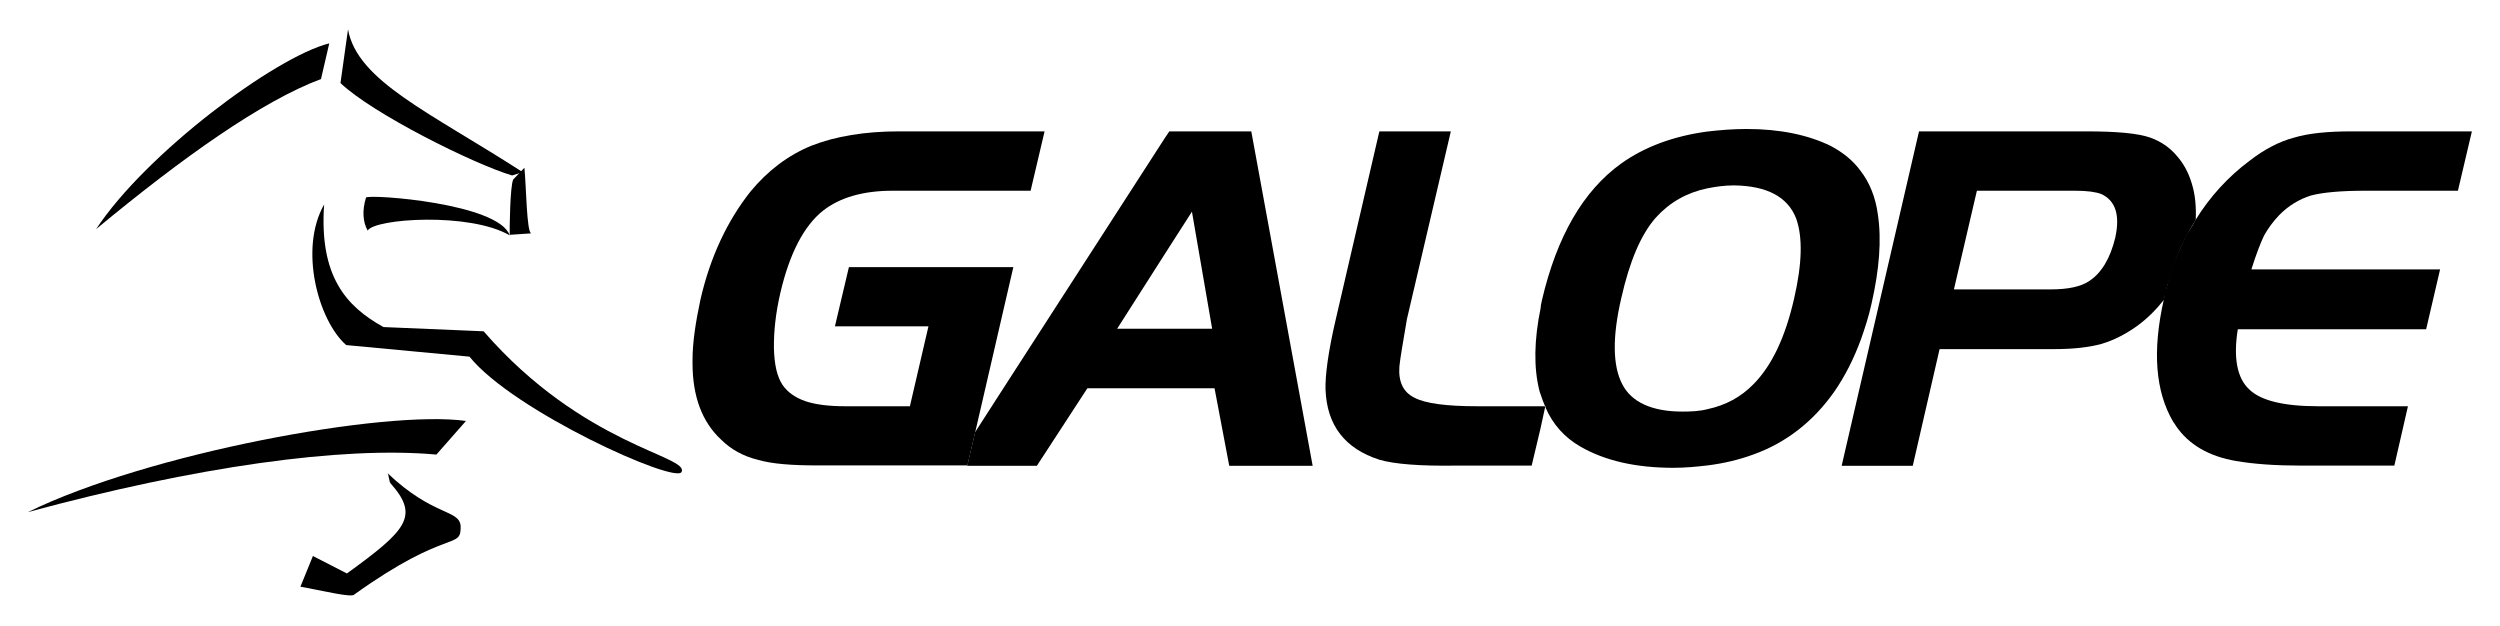
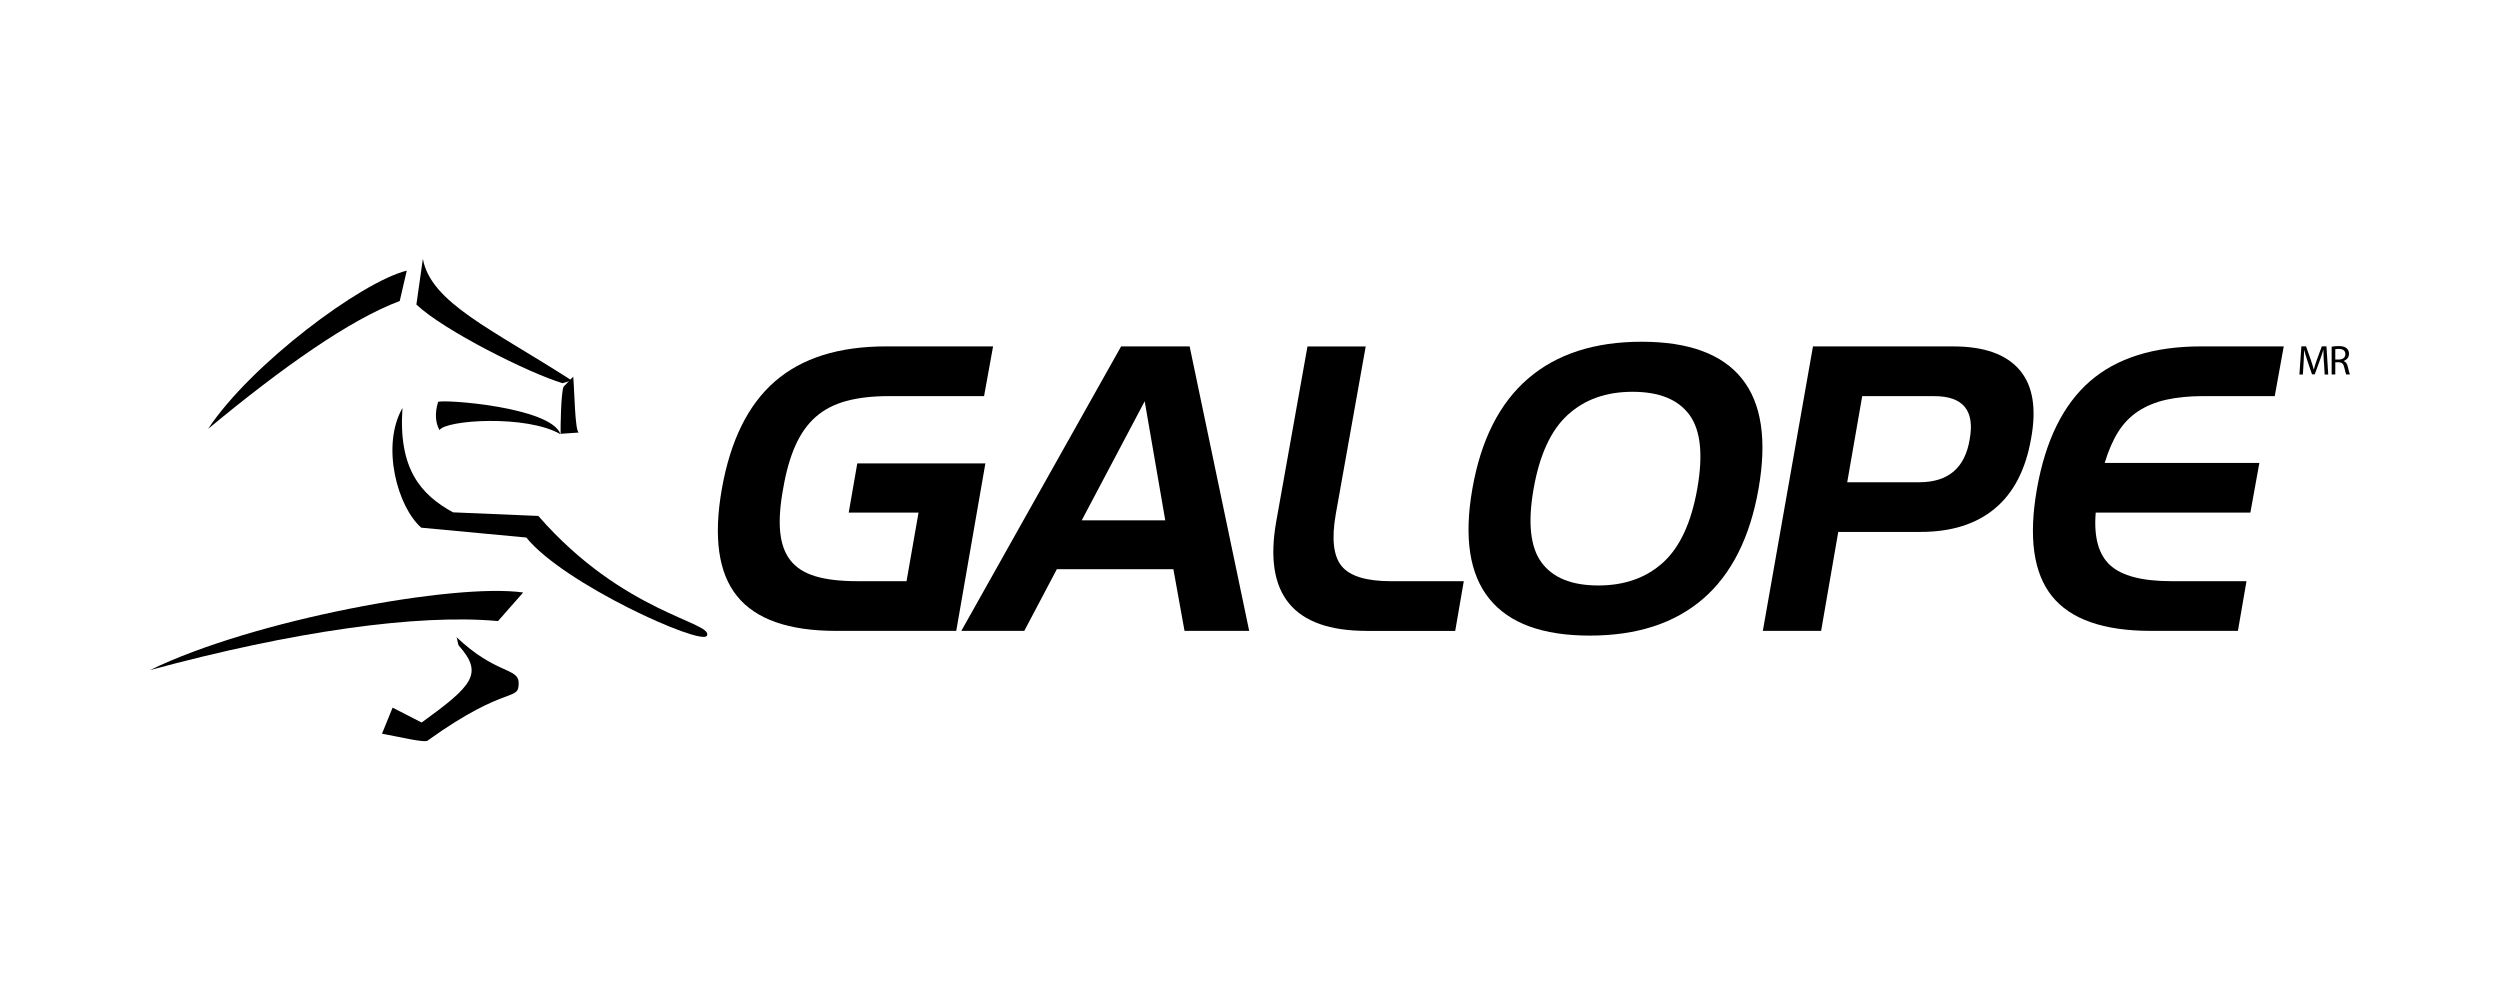
- <svg xmlns="http://www.w3.org/2000/svg" version="1.1" id="Capa_1" x="0px" y="0px" viewBox="0 0 1360.6 340.2" style="enable-background:new 0 0 1360.6 340.2;" xml:space="preserve" preserveAspectRatio="xMidYMid meet">
+ <svg xmlns="http://www.w3.org/2000/svg" id="Capa_1" version="1.1" viewBox="0 0 708.66 283.46" preserveAspectRatio="xMidYMid meet">
  <style>
-       @keyframes fadeIn {
-         from { opacity: 0; }
-         to { opacity: 1; }
-       }
- 
-           #element-0 {
-             animation: fade-in 4.8s ease-in 0.7s infinite alternate forwards;
-           }
-         
-       @keyframes fadeIn {
-         from { opacity: 0; }
-         to { opacity: 1; }
-       }
- 
-           #element-0 {
-             animation: fade-in 1s ease 0s 1 normal forwards;
-           }
-         
-       @keyframes fadeIn {
-         from { opacity: 0; }
-         to { opacity: 1; }
-       }
- 
-           #element-0 {
-             animation: fade-in 1s ease 0s 1 normal forwards;
-           }
-         
-       @keyframes fadeIn {
-         from { opacity: 0; }
-         to { opacity: 1; }
-       }
- 
-           #element-0 {
-             animation: fade-in 1s ease 0s 1 normal forwards;
-           }
-         
-       @keyframes slideInLeft {
-         from { transform: translateX(-100%); opacity: 0; }
-         to { transform: translateX(0); opacity: 1; }
-       }
- 
-           #element-0 {
-             animation: slide-in-left 1s ease 0s 1 normal forwards;
-           }
-         
-       @keyframes slideInLeft {
-         from { transform: translateX(-100%); opacity: 0; }
-         to { transform: translateX(0); opacity: 1; }
-       }
- 
-           #element-0 {
-             animation: slide-in-left 1s ease 0s 1 normal forwards;
-           }
-         
-       @keyframes zoomIn {
-         from { transform: scale(0); opacity: 0; }
-         to { transform: scale(1); opacity: 1; }
-       }
- 
-           #element-0 {
-             animation: zoom-in 1s ease 0s 1 normal forwards;
-           }
-         
-       @keyframes slideInRight {
-         from { transform: translateX(100%); opacity: 0; }
-         to { transform: translateX(0); opacity: 1; }
-       }
- 
-           #element-0 {
-             animation: slide-in-right 1s ease 0s 1 normal forwards;
-           }
-         
-       @keyframes fadeIn {
-         from { opacity: 0; }
-         to { opacity: 1; }
-       }
- 
-           #element-0 {
-             animation: fade-in 1s ease 0s 1 normal forwards;
-           }
-         
-       @keyframes fadeIn {
-         from { opacity: 0; }
-         to { opacity: 1; }
-       }
- 
-           #element-0 {
-             animation: fade-in 1s ease 0s 1 normal forwards;
-           }
-         
-       @keyframes fadeIn {
-         from { opacity: 0; }
-         to { opacity: 1; }
-       }
- 
-           #element-0 {
-             animation: fade-in 1s ease 0s 1 normal forwards;
-           }
-         
-       @keyframes bounceIn {
-         0% { transform: scale(0); opacity: 0; }
-         50% { transform: scale(1.2); }
-         100% { transform: scale(1); opacity: 1; }
-       }
- 
-           #element-0 {
-             animation: bounce-in 1s ease 0s 1 normal forwards;
-           }
-         
      @keyframes pulse {
        0%, 100% { transform: scale(1); }
        50% { transform: scale(1.05); }
      }

          #element-0 {
            animation: pulse 1s ease 0s 1 normal forwards;
          }
        
-       @keyframes shake {
-         0%, 100% { transform: translateX(0); }
-         25% { transform: translateX(-10px); }
-         75% { transform: translateX(10px); }
+       @keyframes pulse {
+         0%, 100% { transform: scale(1); }
+         50% { transform: scale(1.05); }
      }

-           #element-0 {
-             animation: shake 1s ease 0s 1 normal forwards;
+           #element-1 {
+             animation: pulse 1s ease 0s 1 normal forwards;
          }
        
-       @keyframes rotate {
-         from { transform: rotate(0deg); }
-         to { transform: rotate(360deg); }
+       @keyframes pulse {
+         0%, 100% { transform: scale(1); }
+         50% { transform: scale(1.05); }
      }

-           #element-0 {
-             animation: rotate 1s ease 0s 1 normal forwards;
+           #element-2 {
+             animation: pulse 1s ease 0s 1 normal forwards;
          }
        
-       @keyframes fadeOut {
-         from { opacity: 1; }
-         to { opacity: 0; }
+       @keyframes pulse {
+         0%, 100% { transform: scale(1); }
+         50% { transform: scale(1.05); }
      }

-           #element-0 {
-             animation: fade-out 1s ease 0s 1 normal forwards;
+           #element-3 {
+             animation: pulse 1s ease 0s 1 normal forwards;
          }
        
-       @keyframes fadeIn {
-         from { opacity: 0; }
-         to { opacity: 1; }
+       @keyframes pulse {
+         0%, 100% { transform: scale(1); }
+         50% { transform: scale(1.05); }
      }

-           #element-0 {
-             animation: fade-in 1s ease 0s 1 normal forwards;
+           #element-4 {
+             animation: pulse 1s ease 0s 1 normal forwards;
          }
        
-       @keyframes fadeIn {
-         from { opacity: 0; }
-         to { opacity: 1; }
+       @keyframes pulse {
+         0%, 100% { transform: scale(1); }
+         50% { transform: scale(1.05); }
      }

-           #element-0 {
-             animation: fade-in 1s ease 0s 1 normal forwards;
+           #element-5 {
+             animation: pulse 1s ease 0s 1 normal forwards;
          }
        
-       @keyframes fadeIn {
-         from { opacity: 0; }
-         to { opacity: 1; }
+       @keyframes pulse {
+         0%, 100% { transform: scale(1); }
+         50% { transform: scale(1.05); }
      }

-           #element-0 {
-             animation: fade-in 1s ease 0s 1 normal forwards;
+           #element-6 {
+             animation: pulse 1s ease 0s 1 normal forwards;
          }
        
-       @keyframes fadeIn {
-         from { opacity: 0; }
-         to { opacity: 1; }
+       @keyframes pulse {
+         0%, 100% { transform: scale(1); }
+         50% { transform: scale(1.05); }
      }

-           #element-0 {
-             animation: fade-in 1s ease 0s 1 normal forwards;
+           #element-7 {
+             animation: pulse 1s ease 0s 1 normal forwards;
          }
        
-       @keyframes slideInLeft {
-         from { transform: translateX(-100%); opacity: 0; }
-         to { transform: translateX(0); opacity: 1; }
+       @keyframes pulse {
+         0%, 100% { transform: scale(1); }
+         50% { transform: scale(1.05); }
      }

-           #element-0 {
-             animation: slide-in-left 1s ease 0s 1 normal forwards;
+           #element-8 {
+             animation: pulse 1s ease 0s 1 normal forwards;
          }
        
-       @keyframes slideInLeft {
-         from { transform: translateX(-100%); opacity: 0; }
-         to { transform: translateX(0); opacity: 1; }
+       @keyframes pulse {
+         0%, 100% { transform: scale(1); }
+         50% { transform: scale(1.05); }
      }

-           #element-0 {
-             animation: slide-in-left 1s ease 0s 1 normal forwards;
+           #element-9 {
+             animation: pulse 1s ease 0s 1 normal forwards;
          }
        
-       @keyframes fadeIn {
-         from { opacity: 0; }
-         to { opacity: 1; }
+       @keyframes pulse {
+         0%, 100% { transform: scale(1); }
+         50% { transform: scale(1.05); }
      }

-           #element-0 {
-             animation: fade-in 1s ease 0s 1 normal forwards;
+           #element-10 {
+             animation: pulse 1s ease 0s 1 normal forwards;
          }
        
-       @keyframes fadeIn {
-         from { opacity: 0; }
-         to { opacity: 1; }
+       @keyframes pulse {
+         0%, 100% { transform: scale(1); }
+         50% { transform: scale(1.05); }
      }

-           #element-0 {
-             animation: fade-in 1s ease 0s 1 normal forwards;
+           #element-11 {
+             animation: pulse 1s ease 0s 1 normal forwards;
          }
        
-       @keyframes fadeIn {
-         from { opacity: 0; }
-         to { opacity: 1; }
+       @keyframes pulse {
+         0%, 100% { transform: scale(1); }
+         50% { transform: scale(1.05); }
      }

-           #element-0 {
-             animation: fade-in 1s ease 0s 1 normal forwards;
+           #element-12 {
+             animation: pulse 1s ease 0s 1 normal forwards;
          }
        
-       @keyframes fadeIn {
-         from { opacity: 0; }
-         to { opacity: 1; }
+       @keyframes pulse {
+         0%, 100% { transform: scale(1); }
+         50% { transform: scale(1.05); }
      }

-           #element-0 {
-             animation: fade-in 1s ease 0s 1 normal forwards;
+           #element-13 {
+             animation: pulse 1s ease 0s 1 normal forwards;
          }
        
-       @keyframes fadeIn {
-         from { opacity: 0; }
-         to { opacity: 1; }
+       @keyframes pulse {
+         0%, 100% { transform: scale(1); }
+         50% { transform: scale(1.05); }
      }

-           #element-0 {
-             animation: fade-in 1s ease 0s 1 normal forwards;
+           #element-14 {
+             animation: pulse 1s ease 0s 1 normal forwards;
          }
        
-       @keyframes fadeIn {
-         from { opacity: 0; }
-         to { opacity: 1; }
+       @keyframes pulse {
+         0%, 100% { transform: scale(1); }
+         50% { transform: scale(1.05); }
      }

-           #element-0 {
-             animation: fade-in 1s ease 0s 1 normal forwards;
+           #element-15 {
+             animation: pulse 1s ease 0s 1 normal forwards;
          }
        
-       @keyframes slideInLeft {
-         from { transform: translateX(-100%); opacity: 0; }
-         to { transform: translateX(0); opacity: 1; }
+       @keyframes pulse {
+         0%, 100% { transform: scale(1); }
+         50% { transform: scale(1.05); }
      }

-           #element-0 {
-             animation: slide-in-left 1s ease 0s 1 normal forwards;
+           #element-16 {
+             animation: pulse 1s ease 0s 1 normal forwards;
          }
        
-       @keyframes slideInLeft {
-         from { transform: translateX(-100%); opacity: 0; }
-         to { transform: translateX(0); opacity: 1; }
+       @keyframes pulse {
+         0%, 100% { transform: scale(1); }
+         50% { transform: scale(1.05); }
      }

-           #element-0 {
-             animation: slide-in-left 1s ease 0s 1 normal forwards;
-           }
-         
-       @keyframes fadeIn {
-         from { opacity: 0; }
-         to { opacity: 1; }
-       }
- 
-           #element-0 {
-             animation: fade-in 1s ease 0s 1 normal forwards;
+           #element-17 {
+             animation: pulse 1s ease 0s 1 normal forwards;
          }
        </style>
+   <defs>
+     
+   </defs>
  <g id="element-0">
-     <path class="st0" d="M253.6,229.1l-16.1,18.3c-51.5-4.7-131.4,6.7-222.3,31.3C80.7,246.6,209.7,222.9,253.6,229.1" id="element-1" />
-     <path class="st0" d="M250.7,286.2c-0.8-9-15.1-5.2-39.8-28.7c0.8,1.1,0.8,4.7,1.7,5.6c15.8,17.8,8.8,25.4-23.8,49l-18.5-9.5 l-6.8,16.7c10.5,1.8,28.3,6.3,29.4,4.2C244,286.9,251.1,299.7,250.7,286.2" id="element-2" />
-     <path class="st0" d="M185.3,45.2l4.1-29.2c5.1,28.1,44.2,44.9,95.1,77.7l-5.8,1.8C257.6,89.2,202.7,61.8,185.3,45.2" id="element-3" />
-     <path class="st0" d="M208.7,178l54.5,2.3c54.3,62.5,112.3,67.8,107.7,76.6c-3.4,6.5-91.5-33.1-115.4-62.8l-67.1-6.3 c-15.2-13.4-25.8-52.3-12-76.5C173.7,150.3,188.3,166.7,208.7,178" id="element-4" />
-     <path class="st0" d="M1018.6,165.1c4.2-18.5,5.5-34.6,3.4-48.4c-1.2-9.2-4.5-17.4-9.4-23.7c-4-5.5-9.5-10-16.1-13.5 c-12.4-6.1-27.8-9.3-45.9-9.3c-7.5,0-14.7,0.6-21.5,1.4c-18.5,2.5-34.2,8.4-46.8,17.4c-20.7,14.9-35,39.7-43.1,74.3 c-0.2,1.4-0.7,2.7-0.7,4.2c-3.6,17.6-3.9,32.7-0.6,45.5c0.2,0.5,0.4,1.3,0.6,1.7c0.7,2.3,1.5,4.3,2.4,6.4h0.3l-0.1,0.6 c4,9.3,10.4,16.4,19.1,21.4c13.4,7.7,30.2,11.5,50.6,11.5c6.4,0,12.6-0.6,18.5-1.3c8.9-1.1,17.2-3.1,25.1-6 c17.5-6.3,32.3-17.7,43.8-34c5.9-8.5,10.7-18,14.6-28.6C1015,178.5,1017.1,172,1018.6,165.1 M976.4,162.6 c-4.8,21-12.1,36.4-22.1,46.5c-6.7,6.9-15.1,11.5-25.1,13.6c-4.2,1.1-8.8,1.3-13.6,1.3c-16.5,0-27.7-5.1-32.7-14.9 c-5.2-9.9-5.5-25.6-0.5-47c4.5-19.9,10.7-34.6,18.8-43.7c7.5-8.3,16.9-13.6,28-15.9c4.6-0.9,9.3-1.6,14.4-1.6 c18,0.2,29.3,6.2,33.9,17.9C981.2,129.1,980.8,143.5,976.4,162.6" id="element-5" />
-     <path class="st0" d="M636.4,71.5l-2.5,3.7L543.7,215l-13,20.2l-4.3,18.3h17.3h20.6l27.5-42.2H634h27l8,42.2h45.4L681,71.5H636.4z M634,178.9H608l25.9-40.6l14.8-23.1l11,63.7H634z" id="element-6" />
-     <path class="st0" d="M551.5,145.4h-7.8H462l-7.6,32.2h50.9l-10.1,43.5h-35c-9.2,0-16.4-0.9-22-2.8c-5.6-2-9.6-4.9-12.3-8.8 c-3-4.5-4.5-11.1-4.7-20.1c-0.1-8.8,0.9-18.8,3.5-30c5-21.5,12.9-36.6,23.3-44.8c9.1-7.1,21.7-10.8,37.8-10.8h57.9h17.2l7.6-32.3 h-24.8h-54.6c-18.5,0-34.5,2.7-47.5,7.8c-12.7,5.2-23.8,13.6-33.2,25c-12.4,15.7-21.8,35.2-27.2,58.8c-2.6,12.3-4.3,23.1-4.3,32.9 v1.6c0,18.3,5.3,32.2,15.6,41.7c5.3,5.3,12.1,9,19.8,10.9c7.8,2.3,18.6,3.1,32.9,3.1h81.3l4.3-18.3l13-56.3L551.5,145.4z" id="element-7" />
-     <path class="st0" d="M1240.4,117.1c5.1-5.2,11-8.7,17.3-10.7c6.5-1.7,16.3-2.6,29.8-2.6h50.2l7.6-32.3h-65.6 c-12.7,0-23.2,1-31.2,3.4c-8.2,2.2-16.2,6.4-24.2,12.6c-11.8,8.8-21.6,19.6-29.4,32.2c-1.3,2.9-3.8,5.9-5.5,9.3 c-3.3,7.2-6.4,13.4-8.7,21.4c-0.5,1.5-1.1,4.1-1.5,6.1c-1.3,2.3-1.2,4.8-1.6,6.7c-6.3,28-4.5,49.9,5.1,66.3 c0.6,0.8,1.2,1.6,1.6,2.4c7,10.2,18,16.5,32.7,19c9.9,1.7,21.7,2.5,35.4,2.5h50.7l7.4-32.3h-48.8c-18.6,0-31.3-3-37.6-9.2 c-6.6-6.1-8.7-17.2-6.2-32.7h102.5l7.6-32.6h-102.7c2.7-8.6,5.2-14.9,6.9-18.4C1234.3,124.4,1237,120.7,1240.4,117.1" id="element-8" />
-     <path class="st0" d="M838.5,221.1h-34.5c-16.8,0-28.3-1.5-34.3-4.7c-6-3-8.7-8.6-8.1-16.9c0.4-4.2,1.9-12.9,4.1-25.8l23.9-102.2 h-38.9l-23.7,102.2c-4.2,17.9-5.8,30.7-5.6,38.2c0.7,19.6,10.6,32.3,29.3,38.3c8.3,2.4,22.2,3.5,41.9,3.2h41l4.8-20.2l2.5-11.5 c0-0.2-0.1-0.4-0.2-0.6H838.5z" id="element-9" />
-     <path class="st0" d="M1184.6,140.2c3-7.5,6.4-14.2,10.4-20.5c0.3-7-0.2-13.7-2.2-20c-1.8-6-4.6-11-8.2-15 c-3.7-4.4-8.7-7.8-14.3-9.8c-6.9-2.4-18.4-3.4-35-3.4h-27.6h-63.3l-31.9,137.9l-10.2,44.1h10.2h28.5l14.6-63.5h52h10.5 c10.4,0,18.9-1,25.5-2.8c6.5-1.9,13.1-5.2,19.5-9.8c5.5-4,10.1-8.6,14.6-14.2c0.1-0.6,0.1-1.2,0.4-1.8 C1179.8,153.9,1182.1,146.7,1184.6,140.2 M1151.2,129.4c-2.7,11.1-7.4,19.1-14.1,23.5c-4.5,3.1-11.6,4.6-21,4.6h-8.3h-44.4 l12.5-53.7h31.9h21.6c6.7,0,11.3,0.7,14.2,1.8C1151.4,109.2,1153.9,117.1,1151.2,129.4" id="element-10" />
-     <path class="st0" d="M179.2,23.6L174.7,43c-32,12-75,42.4-122.4,81.7C79.5,83.4,149.9,30.9,179.2,23.6" id="element-11" />
-     <path class="st0" d="M289.1,127l-11.7,0.8c-0.1-3.2,0.2-26.5,1.9-30.1l6.1-6.4C286.4,101.1,286.6,126.3,289.1,127" id="element-12" />
-     <path class="st0" d="M200.1,125.5c-2.6-4.7-3.1-10.8-0.9-18c2.3-1.9,72.2,3.1,78.2,20.6C255.7,115.4,203.8,118.9,200.1,125.5" id="element-13" />
+     <path class="st0" d="M148.31,167.94l-7.14,8.11c-22.87-2.09-58.31,2.97-98.65,13.9,29.07-14.23,86.34-24.78,105.79-22" id="element-1" />
+     <path class="st0" d="M147.02,193.29c-.35-4-6.72-2.32-17.68-12.74.37.48.37,2.09.75,2.5,7.02,7.92,3.9,11.28-10.57,21.76l-8.23-4.22-3.01,7.39c4.68.82,12.54,2.78,13.02,1.88,22.76-16.3,25.93-10.62,25.71-16.57" id="element-2" />
+     <path class="st0" d="M118.03,86.33l1.84-12.96c2.26,12.46,19.61,19.92,42.18,34.47l-2.58.78c-9.38-2.78-33.71-14.95-41.44-22.29" id="element-3" />
+     <path class="st0" d="M128.41,145.23l24.19,1.02c24.12,27.74,49.84,30.1,47.78,33.97-1.53,2.89-40.62-14.7-51.19-27.85l-29.78-2.79c-6.75-5.93-11.46-23.19-5.32-33.94-1.23,17.32,5.25,24.61,14.32,29.59" id="element-4" />
+     <path class="st0" d="M115.3,76.72l-1.99,8.6c-14.22,5.34-33.27,18.82-54.32,36.25,12.11-18.3,43.31-41.61,56.32-44.86" id="element-5" />
+     <path class="st0" d="M164.09,122.61l-5.18.36c-.04-1.41.09-11.76.85-13.37l2.73-2.83c.38,4.36.48,15.52,1.6,15.85" id="element-6" />
+     <path class="st0" d="M124.59,121.93c-1.17-2.11-1.38-4.81-.41-7.99,1.02-.83,32.05,1.36,34.7,9.15-9.61-5.6-32.66-4.06-34.29-1.16" id="element-7" />
+   </g>
+   <g id="element-8">
+     <path class="st0" d="M236.93,178.83c-13.36,0-22.69-3.28-27.99-9.84-5.3-6.56-6.74-16.72-4.31-30.48,2.43-13.68,7.45-23.82,15.06-30.42,7.61-6.6,18.09-9.9,31.45-9.9h30.36l-2.55,14.09h-26.84c-4.78,0-8.86.47-12.26,1.4-3.4.93-6.27,2.43-8.62,4.49-2.35,2.06-4.27,4.78-5.77,8.14-1.5,3.36-2.65,7.43-3.46,12.2-.89,4.78-1.17,8.85-.85,12.2.32,3.36,1.29,6.07,2.91,8.14,1.62,2.06,3.97,3.56,7.04,4.49,3.08.93,7,1.4,11.78,1.4h14.09l3.4-19.43h-19.79l2.43-13.96h36.31l-8.26,47.48h-34.12Z" id="element-9" />
+     <path class="st0" d="M335.77,178.83l-3.16-17.49h-33.03l-9.23,17.49h-17.85l45.29-80.63h19.43l16.88,80.63h-18.34ZM324.48,113.74l-17.85,33.76h23.68l-5.83-33.76Z" id="element-10" />
+     <path class="st0" d="M387.38,178.83c-20.72,0-29.26-10.32-25.62-30.96l8.86-49.66h16.51l-8.5,47.6c-1.21,6.96-.65,11.86,1.7,14.69,2.35,2.83,7,4.25,13.96,4.25h20.64l-2.43,14.09h-25.14Z" id="element-11" />
+     <path class="st0" d="M450.64,180.17c-13.36,0-22.85-3.48-28.47-10.44-5.63-6.96-7.23-17.36-4.8-31.21,2.43-13.84,7.69-24.24,15.79-31.21,8.09-6.96,18.82-10.44,32.18-10.44s22.83,3.48,28.41,10.44c5.59,6.96,7.16,17.36,4.74,31.21-2.43,13.84-7.67,24.25-15.72,31.21-8.06,6.96-18.76,10.44-32.12,10.44ZM453.07,165.96c7.45,0,13.56-2.17,18.34-6.5,4.78-4.33,8.01-11.31,9.71-20.95,1.7-9.63.95-16.61-2.25-20.95-3.2-4.33-8.56-6.5-16.09-6.5s-13.56,2.17-18.34,6.5c-4.78,4.33-8.01,11.31-9.71,20.95-1.7,9.63-.95,16.62,2.25,20.95,3.2,4.33,8.56,6.5,16.09,6.5Z" id="element-12" />
+     <path class="st0" d="M499.7,178.83l14.21-80.63h39.83c8.66,0,14.89,2.21,18.7,6.62,3.8,4.41,4.9,10.95,3.28,19.61-1.54,8.74-4.96,15.32-10.26,19.73-5.3,4.41-12.32,6.62-21.07,6.62h-23.31l-4.86,28.05h-16.51ZM558.35,124.43c1.46-8.09-1.9-12.14-10.08-12.14h-20.4l-4.25,24.41h20.4c8.26,0,13.03-4.09,14.33-12.26Z" id="element-13" />
+     <path class="st0" d="M609.71,178.83c-13.44,0-22.79-3.28-28.05-9.84-5.26-6.56-6.68-16.72-4.25-30.48,2.43-13.68,7.43-23.82,15-30.42,7.57-6.6,18.07-9.9,31.51-9.9h23.44l-2.55,14.09h-20.16c-4.05,0-7.59.35-10.62,1.03-3.04.69-5.69,1.78-7.95,3.28-2.27,1.5-4.15,3.44-5.65,5.83-1.5,2.39-2.77,5.32-3.82,8.8h43.84l-2.55,14.09h-43.84c-.57,6.96.81,11.94,4.13,14.94,3.32,3,9.07,4.49,17.24,4.49h21.37l-2.43,14.09h-24.65Z" id="element-14" />
+   </g>
+   <g id="element-15">
+     <path class="st0" d="M658.73,102.65c-.06-1.11-.13-2.45-.12-3.45h-.04c-.27.94-.6,1.93-1.01,3.03l-1.41,3.88h-.78l-1.29-3.8c-.38-1.13-.7-2.16-.92-3.11h-.02c-.02,1-.08,2.33-.15,3.53l-.21,3.43h-.98l.56-7.99h1.32l1.36,3.86c.33.98.6,1.86.81,2.69h.04c.2-.81.49-1.68.84-2.69l1.42-3.86h1.32l.5,7.99h-1.01l-.2-3.51Z" id="element-16" />
+     <path class="st0" d="M660.94,98.27c.52-.11,1.27-.17,1.98-.17,1.1,0,1.81.2,2.31.65.4.36.63.9.63,1.52,0,1.06-.66,1.75-1.51,2.04v.04c.62.21.98.78,1.17,1.61.26,1.11.45,1.88.62,2.19h-1.07c-.13-.23-.31-.91-.53-1.91-.24-1.1-.66-1.52-1.6-1.55h-.97v3.46h-1.03v-7.88ZM661.97,101.91h1.06c1.1,0,1.8-.6,1.8-1.52,0-1.03-.75-1.48-1.84-1.49-.5,0-.85.05-1.02.09v2.92Z" id="element-17" />
  </g>
</svg>
